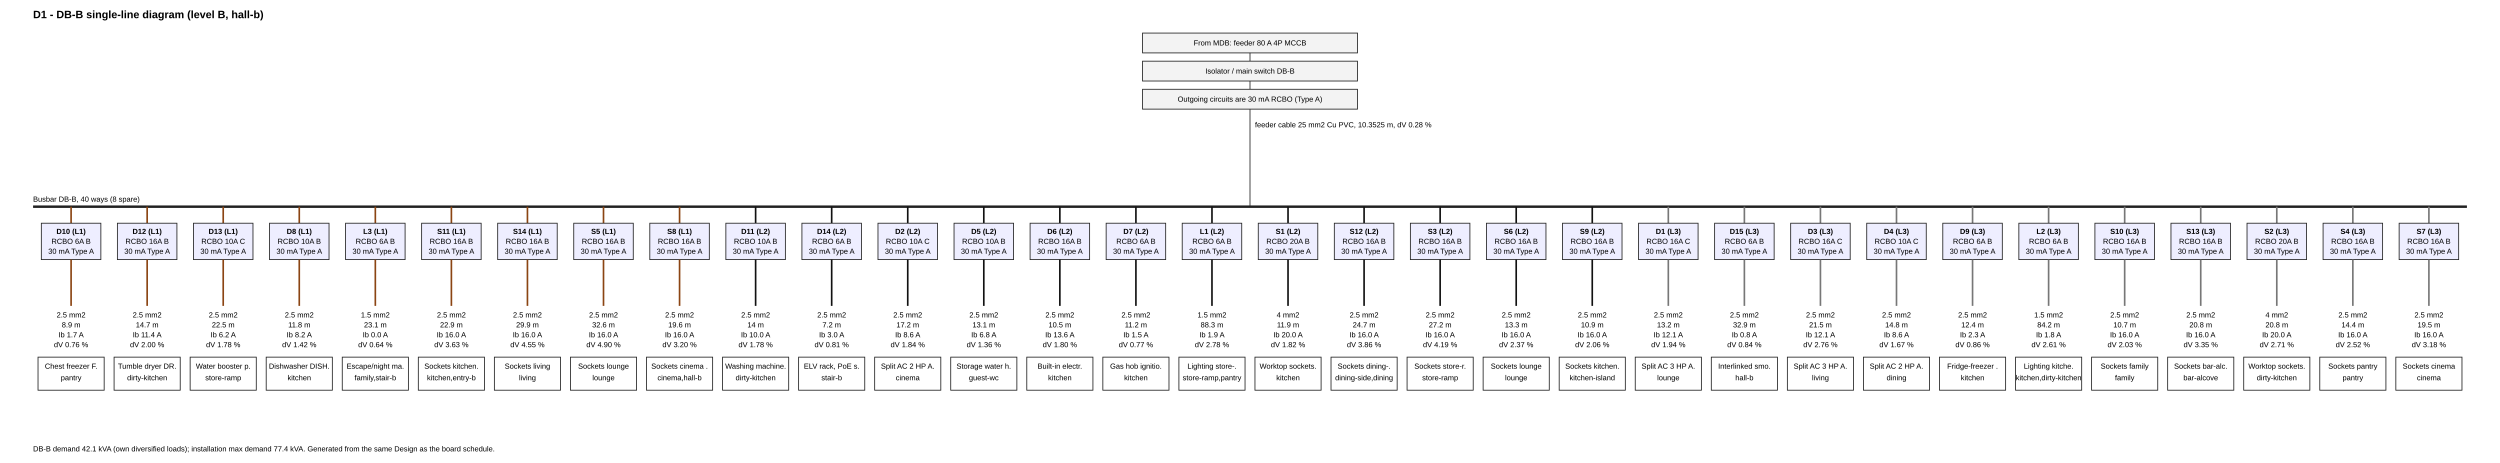
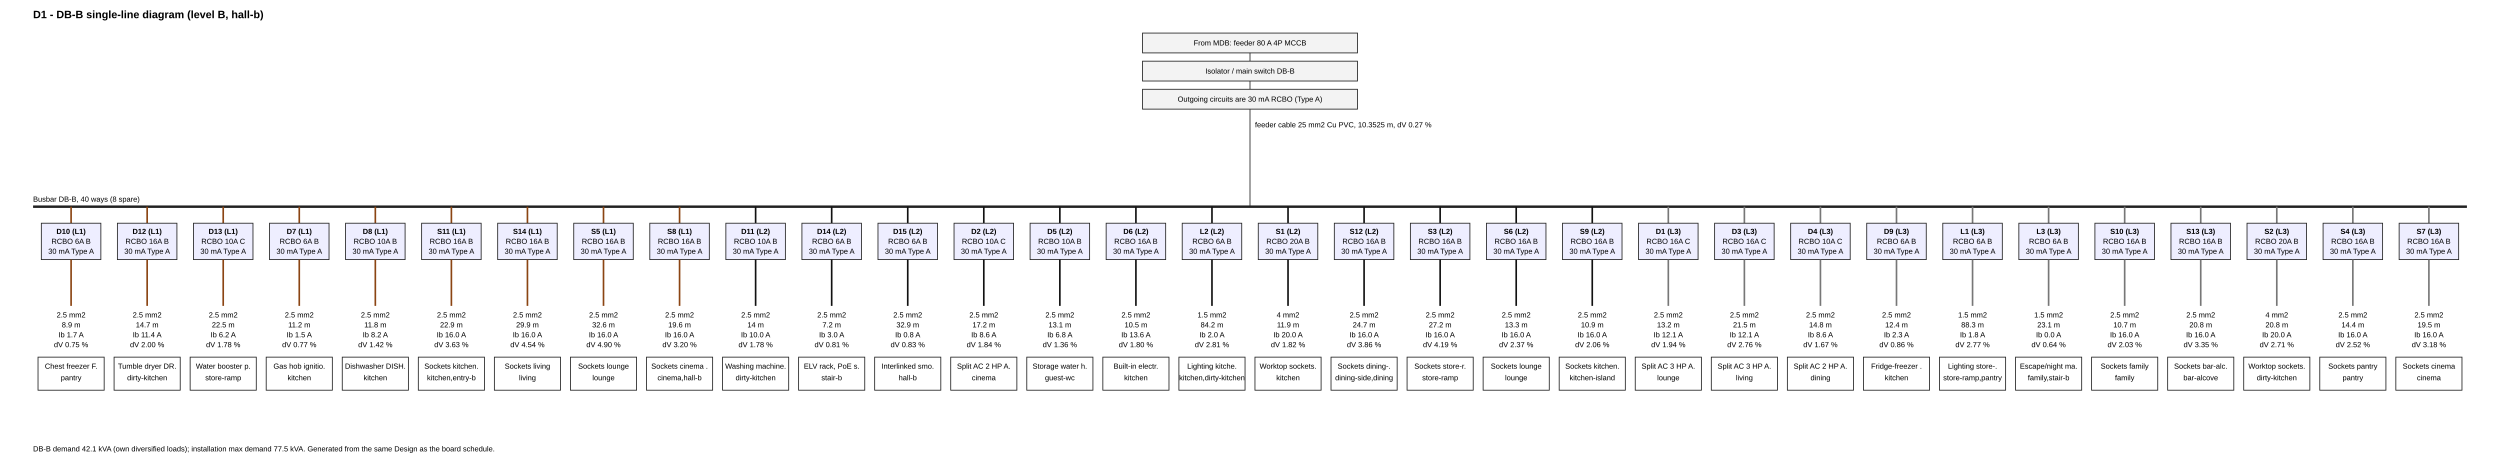
<svg xmlns="http://www.w3.org/2000/svg" width="3024" height="560" viewBox="0 0 3024 560" font-family="Arial,sans-serif" font-size="9">
  <rect width="3024" height="560" fill="#fff" />
  <text x="40" y="22" font-size="13" font-weight="bold">D1 - DB-B single-line diagram (level B, hall-b)</text>
  <rect x="1382" y="40" width="260" height="24" fill="#f3f3f3" stroke="#222" />
  <text x="1512" y="55" text-anchor="middle">From MDB: feeder 80 A 4P MCCB</text>
  <line x1="1512" y1="64" x2="1512" y2="74" stroke="#222" />
  <rect x="1382" y="74" width="260" height="24" fill="#f3f3f3" stroke="#222" />
  <text x="1512" y="89" text-anchor="middle">Isolator / main switch DB-B</text>
  <line x1="1512" y1="98" x2="1512" y2="108" stroke="#222" />
  <rect x="1382" y="108" width="260" height="24" fill="#f3f3f3" stroke="#222" />
  <text x="1512" y="123" text-anchor="middle">Outgoing circuits are 30 mA RCBO (Type A)</text>
  <line x1="1512" y1="132" x2="1512" y2="250" stroke="#222" />
-   <text x="1518" y="154">feeder cable 25 mm2 Cu PVC, 10.3525 m, dV 0.28 %</text>
+   <text x="1518" y="154">feeder cable 25 mm2 Cu PVC, 10.3525 m, dV 0.27 %</text>
  <line x1="40" y1="250" x2="2984" y2="250" stroke="#222" stroke-width="3" />
  <text x="40" y="244">Busbar DB-B, 40 ways (8 spare)</text>
  <g id="DB-B/D10">
    <line x1="86" y1="250" x2="86" y2="270" stroke="#8b4513" stroke-width="2" />
    <rect x="50" y="270" width="72" height="44" fill="#eef" stroke="#222" />
    <text x="86" y="283" text-anchor="middle" font-weight="bold">D10 (L1)</text>
    <text x="86" y="295" text-anchor="middle">RCBO 6A B</text>
    <text x="86" y="307" text-anchor="middle">30 mA Type A</text>
    <line x1="86" y1="314" x2="86" y2="370" stroke="#8b4513" stroke-width="2" />
    <text x="86" y="384" text-anchor="middle">2.5 mm2</text>
    <text x="86" y="396" text-anchor="middle">8.9 m</text>
    <text x="86" y="408" text-anchor="middle">Ib 1.7 A</text>
-     <text x="86" y="420" text-anchor="middle">dV 0.76 %</text>
+     <text x="86" y="420" text-anchor="middle">dV 0.75 %</text>
    <rect x="46" y="432" width="80" height="40" fill="#fff" stroke="#222" />
    <text x="86" y="446" text-anchor="middle">Chest freezer F.</text>
    <text x="86" y="460" text-anchor="middle">pantry</text>
  </g>
  <g id="DB-B/D12">
    <line x1="178" y1="250" x2="178" y2="270" stroke="#8b4513" stroke-width="2" />
    <rect x="142" y="270" width="72" height="44" fill="#eef" stroke="#222" />
    <text x="178" y="283" text-anchor="middle" font-weight="bold">D12 (L1)</text>
    <text x="178" y="295" text-anchor="middle">RCBO 16A B</text>
    <text x="178" y="307" text-anchor="middle">30 mA Type A</text>
    <line x1="178" y1="314" x2="178" y2="370" stroke="#8b4513" stroke-width="2" />
    <text x="178" y="384" text-anchor="middle">2.5 mm2</text>
    <text x="178" y="396" text-anchor="middle">14.7 m</text>
    <text x="178" y="408" text-anchor="middle">Ib 11.4 A</text>
    <text x="178" y="420" text-anchor="middle">dV 2.00 %</text>
    <rect x="138" y="432" width="80" height="40" fill="#fff" stroke="#222" />
    <text x="178" y="446" text-anchor="middle">Tumble dryer DR.</text>
    <text x="178" y="460" text-anchor="middle">dirty-kitchen</text>
  </g>
  <g id="DB-B/D13">
    <line x1="270" y1="250" x2="270" y2="270" stroke="#8b4513" stroke-width="2" />
    <rect x="234" y="270" width="72" height="44" fill="#eef" stroke="#222" />
    <text x="270" y="283" text-anchor="middle" font-weight="bold">D13 (L1)</text>
    <text x="270" y="295" text-anchor="middle">RCBO 10A C</text>
    <text x="270" y="307" text-anchor="middle">30 mA Type A</text>
    <line x1="270" y1="314" x2="270" y2="370" stroke="#8b4513" stroke-width="2" />
    <text x="270" y="384" text-anchor="middle">2.5 mm2</text>
    <text x="270" y="396" text-anchor="middle">22.5 m</text>
    <text x="270" y="408" text-anchor="middle">Ib 6.2 A</text>
    <text x="270" y="420" text-anchor="middle">dV 1.78 %</text>
    <rect x="230" y="432" width="80" height="40" fill="#fff" stroke="#222" />
    <text x="270" y="446" text-anchor="middle">Water booster p.</text>
    <text x="270" y="460" text-anchor="middle">store-ramp</text>
  </g>
-   <g id="DB-B/D8">
+   <g id="DB-B/D7">
    <line x1="362" y1="250" x2="362" y2="270" stroke="#8b4513" stroke-width="2" />
    <rect x="326" y="270" width="72" height="44" fill="#eef" stroke="#222" />
-     <text x="362" y="283" text-anchor="middle" font-weight="bold">D8 (L1)</text>
-     <text x="362" y="295" text-anchor="middle">RCBO 10A B</text>
+     <text x="362" y="283" text-anchor="middle" font-weight="bold">D7 (L1)</text>
+     <text x="362" y="295" text-anchor="middle">RCBO 6A B</text>
    <text x="362" y="307" text-anchor="middle">30 mA Type A</text>
    <line x1="362" y1="314" x2="362" y2="370" stroke="#8b4513" stroke-width="2" />
    <text x="362" y="384" text-anchor="middle">2.5 mm2</text>
-     <text x="362" y="396" text-anchor="middle">11.8 m</text>
-     <text x="362" y="408" text-anchor="middle">Ib 8.2 A</text>
-     <text x="362" y="420" text-anchor="middle">dV 1.42 %</text>
+     <text x="362" y="396" text-anchor="middle">11.2 m</text>
+     <text x="362" y="408" text-anchor="middle">Ib 1.5 A</text>
+     <text x="362" y="420" text-anchor="middle">dV 0.77 %</text>
    <rect x="322" y="432" width="80" height="40" fill="#fff" stroke="#222" />
-     <text x="362" y="446" text-anchor="middle">Dishwasher DISH.</text>
+     <text x="362" y="446" text-anchor="middle">Gas hob ignitio.</text>
    <text x="362" y="460" text-anchor="middle">kitchen</text>
  </g>
-   <g id="DB-B/L3">
+   <g id="DB-B/D8">
    <line x1="454" y1="250" x2="454" y2="270" stroke="#8b4513" stroke-width="2" />
    <rect x="418" y="270" width="72" height="44" fill="#eef" stroke="#222" />
-     <text x="454" y="283" text-anchor="middle" font-weight="bold">L3 (L1)</text>
-     <text x="454" y="295" text-anchor="middle">RCBO 6A B</text>
+     <text x="454" y="283" text-anchor="middle" font-weight="bold">D8 (L1)</text>
+     <text x="454" y="295" text-anchor="middle">RCBO 10A B</text>
    <text x="454" y="307" text-anchor="middle">30 mA Type A</text>
    <line x1="454" y1="314" x2="454" y2="370" stroke="#8b4513" stroke-width="2" />
-     <text x="454" y="384" text-anchor="middle">1.5 mm2</text>
-     <text x="454" y="396" text-anchor="middle">23.1 m</text>
-     <text x="454" y="408" text-anchor="middle">Ib 0.0 A</text>
-     <text x="454" y="420" text-anchor="middle">dV 0.64 %</text>
+     <text x="454" y="384" text-anchor="middle">2.5 mm2</text>
+     <text x="454" y="396" text-anchor="middle">11.8 m</text>
+     <text x="454" y="408" text-anchor="middle">Ib 8.2 A</text>
+     <text x="454" y="420" text-anchor="middle">dV 1.42 %</text>
    <rect x="414" y="432" width="80" height="40" fill="#fff" stroke="#222" />
-     <text x="454" y="446" text-anchor="middle">Escape/night ma.</text>
-     <text x="454" y="460" text-anchor="middle">family,stair-b</text>
+     <text x="454" y="446" text-anchor="middle">Dishwasher DISH.</text>
+     <text x="454" y="460" text-anchor="middle">kitchen</text>
  </g>
  <g id="DB-B/S11">
    <line x1="546" y1="250" x2="546" y2="270" stroke="#8b4513" stroke-width="2" />
    <rect x="510" y="270" width="72" height="44" fill="#eef" stroke="#222" />
    <text x="546" y="283" text-anchor="middle" font-weight="bold">S11 (L1)</text>
    <text x="546" y="295" text-anchor="middle">RCBO 16A B</text>
    <text x="546" y="307" text-anchor="middle">30 mA Type A</text>
    <line x1="546" y1="314" x2="546" y2="370" stroke="#8b4513" stroke-width="2" />
    <text x="546" y="384" text-anchor="middle">2.5 mm2</text>
    <text x="546" y="396" text-anchor="middle">22.9 m</text>
    <text x="546" y="408" text-anchor="middle">Ib 16.0 A</text>
    <text x="546" y="420" text-anchor="middle">dV 3.63 %</text>
    <rect x="506" y="432" width="80" height="40" fill="#fff" stroke="#222" />
    <text x="546" y="446" text-anchor="middle">Sockets kitchen.</text>
    <text x="546" y="460" text-anchor="middle">kitchen,entry-b</text>
  </g>
  <g id="DB-B/S14">
    <line x1="638" y1="250" x2="638" y2="270" stroke="#8b4513" stroke-width="2" />
    <rect x="602" y="270" width="72" height="44" fill="#eef" stroke="#222" />
    <text x="638" y="283" text-anchor="middle" font-weight="bold">S14 (L1)</text>
    <text x="638" y="295" text-anchor="middle">RCBO 16A B</text>
    <text x="638" y="307" text-anchor="middle">30 mA Type A</text>
    <line x1="638" y1="314" x2="638" y2="370" stroke="#8b4513" stroke-width="2" />
    <text x="638" y="384" text-anchor="middle">2.5 mm2</text>
    <text x="638" y="396" text-anchor="middle">29.9 m</text>
    <text x="638" y="408" text-anchor="middle">Ib 16.0 A</text>
-     <text x="638" y="420" text-anchor="middle">dV 4.55 %</text>
+     <text x="638" y="420" text-anchor="middle">dV 4.54 %</text>
    <rect x="598" y="432" width="80" height="40" fill="#fff" stroke="#222" />
    <text x="638" y="446" text-anchor="middle">Sockets living</text>
    <text x="638" y="460" text-anchor="middle">living</text>
  </g>
  <g id="DB-B/S5">
    <line x1="730" y1="250" x2="730" y2="270" stroke="#8b4513" stroke-width="2" />
    <rect x="694" y="270" width="72" height="44" fill="#eef" stroke="#222" />
    <text x="730" y="283" text-anchor="middle" font-weight="bold">S5 (L1)</text>
    <text x="730" y="295" text-anchor="middle">RCBO 16A B</text>
    <text x="730" y="307" text-anchor="middle">30 mA Type A</text>
    <line x1="730" y1="314" x2="730" y2="370" stroke="#8b4513" stroke-width="2" />
    <text x="730" y="384" text-anchor="middle">2.5 mm2</text>
    <text x="730" y="396" text-anchor="middle">32.6 m</text>
    <text x="730" y="408" text-anchor="middle">Ib 16.0 A</text>
    <text x="730" y="420" text-anchor="middle">dV 4.90 %</text>
    <rect x="690" y="432" width="80" height="40" fill="#fff" stroke="#222" />
    <text x="730" y="446" text-anchor="middle">Sockets lounge</text>
    <text x="730" y="460" text-anchor="middle">lounge</text>
  </g>
  <g id="DB-B/S8">
    <line x1="822" y1="250" x2="822" y2="270" stroke="#8b4513" stroke-width="2" />
    <rect x="786" y="270" width="72" height="44" fill="#eef" stroke="#222" />
    <text x="822" y="283" text-anchor="middle" font-weight="bold">S8 (L1)</text>
    <text x="822" y="295" text-anchor="middle">RCBO 16A B</text>
    <text x="822" y="307" text-anchor="middle">30 mA Type A</text>
    <line x1="822" y1="314" x2="822" y2="370" stroke="#8b4513" stroke-width="2" />
    <text x="822" y="384" text-anchor="middle">2.5 mm2</text>
    <text x="822" y="396" text-anchor="middle">19.6 m</text>
    <text x="822" y="408" text-anchor="middle">Ib 16.0 A</text>
    <text x="822" y="420" text-anchor="middle">dV 3.20 %</text>
    <rect x="782" y="432" width="80" height="40" fill="#fff" stroke="#222" />
    <text x="822" y="446" text-anchor="middle">Sockets cinema .</text>
    <text x="822" y="460" text-anchor="middle">cinema,hall-b</text>
  </g>
  <g id="DB-B/D11">
    <line x1="914" y1="250" x2="914" y2="270" stroke="#111" stroke-width="2" />
    <rect x="878" y="270" width="72" height="44" fill="#eef" stroke="#222" />
    <text x="914" y="283" text-anchor="middle" font-weight="bold">D11 (L2)</text>
    <text x="914" y="295" text-anchor="middle">RCBO 10A B</text>
    <text x="914" y="307" text-anchor="middle">30 mA Type A</text>
    <line x1="914" y1="314" x2="914" y2="370" stroke="#111" stroke-width="2" />
    <text x="914" y="384" text-anchor="middle">2.5 mm2</text>
    <text x="914" y="396" text-anchor="middle">14 m</text>
    <text x="914" y="408" text-anchor="middle">Ib 10.0 A</text>
    <text x="914" y="420" text-anchor="middle">dV 1.78 %</text>
    <rect x="874" y="432" width="80" height="40" fill="#fff" stroke="#222" />
    <text x="914" y="446" text-anchor="middle">Washing machine.</text>
    <text x="914" y="460" text-anchor="middle">dirty-kitchen</text>
  </g>
  <g id="DB-B/D14">
    <line x1="1006" y1="250" x2="1006" y2="270" stroke="#111" stroke-width="2" />
    <rect x="970" y="270" width="72" height="44" fill="#eef" stroke="#222" />
    <text x="1006" y="283" text-anchor="middle" font-weight="bold">D14 (L2)</text>
    <text x="1006" y="295" text-anchor="middle">RCBO 6A B</text>
    <text x="1006" y="307" text-anchor="middle">30 mA Type A</text>
    <line x1="1006" y1="314" x2="1006" y2="370" stroke="#111" stroke-width="2" />
    <text x="1006" y="384" text-anchor="middle">2.5 mm2</text>
    <text x="1006" y="396" text-anchor="middle">7.2 m</text>
    <text x="1006" y="408" text-anchor="middle">Ib 3.0 A</text>
    <text x="1006" y="420" text-anchor="middle">dV 0.81 %</text>
    <rect x="966" y="432" width="80" height="40" fill="#fff" stroke="#222" />
    <text x="1006" y="446" text-anchor="middle">ELV rack, PoE s.</text>
    <text x="1006" y="460" text-anchor="middle">stair-b</text>
  </g>
-   <g id="DB-B/D2">
+   <g id="DB-B/D15">
    <line x1="1098" y1="250" x2="1098" y2="270" stroke="#111" stroke-width="2" />
    <rect x="1062" y="270" width="72" height="44" fill="#eef" stroke="#222" />
-     <text x="1098" y="283" text-anchor="middle" font-weight="bold">D2 (L2)</text>
-     <text x="1098" y="295" text-anchor="middle">RCBO 10A C</text>
+     <text x="1098" y="283" text-anchor="middle" font-weight="bold">D15 (L2)</text>
+     <text x="1098" y="295" text-anchor="middle">RCBO 6A B</text>
    <text x="1098" y="307" text-anchor="middle">30 mA Type A</text>
    <line x1="1098" y1="314" x2="1098" y2="370" stroke="#111" stroke-width="2" />
    <text x="1098" y="384" text-anchor="middle">2.5 mm2</text>
-     <text x="1098" y="396" text-anchor="middle">17.2 m</text>
-     <text x="1098" y="408" text-anchor="middle">Ib 8.6 A</text>
-     <text x="1098" y="420" text-anchor="middle">dV 1.84 %</text>
+     <text x="1098" y="396" text-anchor="middle">32.9 m</text>
+     <text x="1098" y="408" text-anchor="middle">Ib 0.8 A</text>
+     <text x="1098" y="420" text-anchor="middle">dV 0.83 %</text>
    <rect x="1058" y="432" width="80" height="40" fill="#fff" stroke="#222" />
-     <text x="1098" y="446" text-anchor="middle">Split AC 2 HP A.</text>
-     <text x="1098" y="460" text-anchor="middle">cinema</text>
-   </g>
-   <g id="DB-B/D5">
+     <text x="1098" y="446" text-anchor="middle">Interlinked smo.</text>
+     <text x="1098" y="460" text-anchor="middle">hall-b</text>
+   </g>
+   <g id="DB-B/D2">
    <line x1="1190" y1="250" x2="1190" y2="270" stroke="#111" stroke-width="2" />
    <rect x="1154" y="270" width="72" height="44" fill="#eef" stroke="#222" />
-     <text x="1190" y="283" text-anchor="middle" font-weight="bold">D5 (L2)</text>
-     <text x="1190" y="295" text-anchor="middle">RCBO 10A B</text>
+     <text x="1190" y="283" text-anchor="middle" font-weight="bold">D2 (L2)</text>
+     <text x="1190" y="295" text-anchor="middle">RCBO 10A C</text>
    <text x="1190" y="307" text-anchor="middle">30 mA Type A</text>
    <line x1="1190" y1="314" x2="1190" y2="370" stroke="#111" stroke-width="2" />
    <text x="1190" y="384" text-anchor="middle">2.5 mm2</text>
-     <text x="1190" y="396" text-anchor="middle">13.1 m</text>
-     <text x="1190" y="408" text-anchor="middle">Ib 6.8 A</text>
-     <text x="1190" y="420" text-anchor="middle">dV 1.36 %</text>
+     <text x="1190" y="396" text-anchor="middle">17.2 m</text>
+     <text x="1190" y="408" text-anchor="middle">Ib 8.6 A</text>
+     <text x="1190" y="420" text-anchor="middle">dV 1.84 %</text>
    <rect x="1150" y="432" width="80" height="40" fill="#fff" stroke="#222" />
-     <text x="1190" y="446" text-anchor="middle">Storage water h.</text>
-     <text x="1190" y="460" text-anchor="middle">guest-wc</text>
-   </g>
-   <g id="DB-B/D6">
+     <text x="1190" y="446" text-anchor="middle">Split AC 2 HP A.</text>
+     <text x="1190" y="460" text-anchor="middle">cinema</text>
+   </g>
+   <g id="DB-B/D5">
    <line x1="1282" y1="250" x2="1282" y2="270" stroke="#111" stroke-width="2" />
    <rect x="1246" y="270" width="72" height="44" fill="#eef" stroke="#222" />
-     <text x="1282" y="283" text-anchor="middle" font-weight="bold">D6 (L2)</text>
-     <text x="1282" y="295" text-anchor="middle">RCBO 16A B</text>
+     <text x="1282" y="283" text-anchor="middle" font-weight="bold">D5 (L2)</text>
+     <text x="1282" y="295" text-anchor="middle">RCBO 10A B</text>
    <text x="1282" y="307" text-anchor="middle">30 mA Type A</text>
    <line x1="1282" y1="314" x2="1282" y2="370" stroke="#111" stroke-width="2" />
    <text x="1282" y="384" text-anchor="middle">2.5 mm2</text>
-     <text x="1282" y="396" text-anchor="middle">10.5 m</text>
-     <text x="1282" y="408" text-anchor="middle">Ib 13.6 A</text>
-     <text x="1282" y="420" text-anchor="middle">dV 1.80 %</text>
+     <text x="1282" y="396" text-anchor="middle">13.1 m</text>
+     <text x="1282" y="408" text-anchor="middle">Ib 6.8 A</text>
+     <text x="1282" y="420" text-anchor="middle">dV 1.36 %</text>
    <rect x="1242" y="432" width="80" height="40" fill="#fff" stroke="#222" />
-     <text x="1282" y="446" text-anchor="middle">Built-in electr.</text>
-     <text x="1282" y="460" text-anchor="middle">kitchen</text>
-   </g>
-   <g id="DB-B/D7">
+     <text x="1282" y="446" text-anchor="middle">Storage water h.</text>
+     <text x="1282" y="460" text-anchor="middle">guest-wc</text>
+   </g>
+   <g id="DB-B/D6">
    <line x1="1374" y1="250" x2="1374" y2="270" stroke="#111" stroke-width="2" />
    <rect x="1338" y="270" width="72" height="44" fill="#eef" stroke="#222" />
-     <text x="1374" y="283" text-anchor="middle" font-weight="bold">D7 (L2)</text>
-     <text x="1374" y="295" text-anchor="middle">RCBO 6A B</text>
+     <text x="1374" y="283" text-anchor="middle" font-weight="bold">D6 (L2)</text>
+     <text x="1374" y="295" text-anchor="middle">RCBO 16A B</text>
    <text x="1374" y="307" text-anchor="middle">30 mA Type A</text>
    <line x1="1374" y1="314" x2="1374" y2="370" stroke="#111" stroke-width="2" />
    <text x="1374" y="384" text-anchor="middle">2.5 mm2</text>
-     <text x="1374" y="396" text-anchor="middle">11.2 m</text>
-     <text x="1374" y="408" text-anchor="middle">Ib 1.5 A</text>
-     <text x="1374" y="420" text-anchor="middle">dV 0.77 %</text>
+     <text x="1374" y="396" text-anchor="middle">10.5 m</text>
+     <text x="1374" y="408" text-anchor="middle">Ib 13.6 A</text>
+     <text x="1374" y="420" text-anchor="middle">dV 1.80 %</text>
    <rect x="1334" y="432" width="80" height="40" fill="#fff" stroke="#222" />
-     <text x="1374" y="446" text-anchor="middle">Gas hob ignitio.</text>
+     <text x="1374" y="446" text-anchor="middle">Built-in electr.</text>
    <text x="1374" y="460" text-anchor="middle">kitchen</text>
  </g>
-   <g id="DB-B/L1">
+   <g id="DB-B/L2">
    <line x1="1466" y1="250" x2="1466" y2="270" stroke="#111" stroke-width="2" />
    <rect x="1430" y="270" width="72" height="44" fill="#eef" stroke="#222" />
-     <text x="1466" y="283" text-anchor="middle" font-weight="bold">L1 (L2)</text>
+     <text x="1466" y="283" text-anchor="middle" font-weight="bold">L2 (L2)</text>
    <text x="1466" y="295" text-anchor="middle">RCBO 6A B</text>
    <text x="1466" y="307" text-anchor="middle">30 mA Type A</text>
    <line x1="1466" y1="314" x2="1466" y2="370" stroke="#111" stroke-width="2" />
    <text x="1466" y="384" text-anchor="middle">1.5 mm2</text>
-     <text x="1466" y="396" text-anchor="middle">88.3 m</text>
-     <text x="1466" y="408" text-anchor="middle">Ib 1.9 A</text>
-     <text x="1466" y="420" text-anchor="middle">dV 2.78 %</text>
+     <text x="1466" y="396" text-anchor="middle">84.2 m</text>
+     <text x="1466" y="408" text-anchor="middle">Ib 2.0 A</text>
+     <text x="1466" y="420" text-anchor="middle">dV 2.81 %</text>
    <rect x="1426" y="432" width="80" height="40" fill="#fff" stroke="#222" />
-     <text x="1466" y="446" text-anchor="middle">Lighting store-.</text>
-     <text x="1466" y="460" text-anchor="middle">store-ramp,pantry</text>
+     <text x="1466" y="446" text-anchor="middle">Lighting kitche.</text>
+     <text x="1466" y="460" text-anchor="middle">kitchen,dirty-kitchen</text>
  </g>
  <g id="DB-B/S1">
    <line x1="1558" y1="250" x2="1558" y2="270" stroke="#111" stroke-width="2" />
    <rect x="1522" y="270" width="72" height="44" fill="#eef" stroke="#222" />
    <text x="1558" y="283" text-anchor="middle" font-weight="bold">S1 (L2)</text>
    <text x="1558" y="295" text-anchor="middle">RCBO 20A B</text>
    <text x="1558" y="307" text-anchor="middle">30 mA Type A</text>
    <line x1="1558" y1="314" x2="1558" y2="370" stroke="#111" stroke-width="2" />
    <text x="1558" y="384" text-anchor="middle">4 mm2</text>
    <text x="1558" y="396" text-anchor="middle">11.9 m</text>
    <text x="1558" y="408" text-anchor="middle">Ib 20.0 A</text>
    <text x="1558" y="420" text-anchor="middle">dV 1.82 %</text>
    <rect x="1518" y="432" width="80" height="40" fill="#fff" stroke="#222" />
    <text x="1558" y="446" text-anchor="middle">Worktop sockets.</text>
    <text x="1558" y="460" text-anchor="middle">kitchen</text>
  </g>
  <g id="DB-B/S12">
    <line x1="1650" y1="250" x2="1650" y2="270" stroke="#111" stroke-width="2" />
    <rect x="1614" y="270" width="72" height="44" fill="#eef" stroke="#222" />
    <text x="1650" y="283" text-anchor="middle" font-weight="bold">S12 (L2)</text>
    <text x="1650" y="295" text-anchor="middle">RCBO 16A B</text>
    <text x="1650" y="307" text-anchor="middle">30 mA Type A</text>
    <line x1="1650" y1="314" x2="1650" y2="370" stroke="#111" stroke-width="2" />
    <text x="1650" y="384" text-anchor="middle">2.5 mm2</text>
    <text x="1650" y="396" text-anchor="middle">24.7 m</text>
    <text x="1650" y="408" text-anchor="middle">Ib 16.0 A</text>
    <text x="1650" y="420" text-anchor="middle">dV 3.86 %</text>
    <rect x="1610" y="432" width="80" height="40" fill="#fff" stroke="#222" />
    <text x="1650" y="446" text-anchor="middle">Sockets dining-.</text>
    <text x="1650" y="460" text-anchor="middle">dining-side,dining</text>
  </g>
  <g id="DB-B/S3">
    <line x1="1742" y1="250" x2="1742" y2="270" stroke="#111" stroke-width="2" />
    <rect x="1706" y="270" width="72" height="44" fill="#eef" stroke="#222" />
    <text x="1742" y="283" text-anchor="middle" font-weight="bold">S3 (L2)</text>
    <text x="1742" y="295" text-anchor="middle">RCBO 16A B</text>
    <text x="1742" y="307" text-anchor="middle">30 mA Type A</text>
    <line x1="1742" y1="314" x2="1742" y2="370" stroke="#111" stroke-width="2" />
    <text x="1742" y="384" text-anchor="middle">2.5 mm2</text>
    <text x="1742" y="396" text-anchor="middle">27.2 m</text>
    <text x="1742" y="408" text-anchor="middle">Ib 16.0 A</text>
    <text x="1742" y="420" text-anchor="middle">dV 4.19 %</text>
    <rect x="1702" y="432" width="80" height="40" fill="#fff" stroke="#222" />
    <text x="1742" y="446" text-anchor="middle">Sockets store-r.</text>
    <text x="1742" y="460" text-anchor="middle">store-ramp</text>
  </g>
  <g id="DB-B/S6">
    <line x1="1834" y1="250" x2="1834" y2="270" stroke="#111" stroke-width="2" />
    <rect x="1798" y="270" width="72" height="44" fill="#eef" stroke="#222" />
    <text x="1834" y="283" text-anchor="middle" font-weight="bold">S6 (L2)</text>
    <text x="1834" y="295" text-anchor="middle">RCBO 16A B</text>
    <text x="1834" y="307" text-anchor="middle">30 mA Type A</text>
    <line x1="1834" y1="314" x2="1834" y2="370" stroke="#111" stroke-width="2" />
    <text x="1834" y="384" text-anchor="middle">2.5 mm2</text>
    <text x="1834" y="396" text-anchor="middle">13.3 m</text>
    <text x="1834" y="408" text-anchor="middle">Ib 16.0 A</text>
    <text x="1834" y="420" text-anchor="middle">dV 2.37 %</text>
    <rect x="1794" y="432" width="80" height="40" fill="#fff" stroke="#222" />
    <text x="1834" y="446" text-anchor="middle">Sockets lounge</text>
    <text x="1834" y="460" text-anchor="middle">lounge</text>
  </g>
  <g id="DB-B/S9">
    <line x1="1926" y1="250" x2="1926" y2="270" stroke="#111" stroke-width="2" />
    <rect x="1890" y="270" width="72" height="44" fill="#eef" stroke="#222" />
    <text x="1926" y="283" text-anchor="middle" font-weight="bold">S9 (L2)</text>
    <text x="1926" y="295" text-anchor="middle">RCBO 16A B</text>
    <text x="1926" y="307" text-anchor="middle">30 mA Type A</text>
    <line x1="1926" y1="314" x2="1926" y2="370" stroke="#111" stroke-width="2" />
    <text x="1926" y="384" text-anchor="middle">2.5 mm2</text>
    <text x="1926" y="396" text-anchor="middle">10.9 m</text>
    <text x="1926" y="408" text-anchor="middle">Ib 16.0 A</text>
    <text x="1926" y="420" text-anchor="middle">dV 2.06 %</text>
    <rect x="1886" y="432" width="80" height="40" fill="#fff" stroke="#222" />
    <text x="1926" y="446" text-anchor="middle">Sockets kitchen.</text>
    <text x="1926" y="460" text-anchor="middle">kitchen-island</text>
  </g>
  <g id="DB-B/D1">
    <line x1="2018" y1="250" x2="2018" y2="270" stroke="#777" stroke-width="2" />
    <rect x="1982" y="270" width="72" height="44" fill="#eef" stroke="#222" />
    <text x="2018" y="283" text-anchor="middle" font-weight="bold">D1 (L3)</text>
    <text x="2018" y="295" text-anchor="middle">RCBO 16A C</text>
    <text x="2018" y="307" text-anchor="middle">30 mA Type A</text>
    <line x1="2018" y1="314" x2="2018" y2="370" stroke="#777" stroke-width="2" />
    <text x="2018" y="384" text-anchor="middle">2.5 mm2</text>
    <text x="2018" y="396" text-anchor="middle">13.2 m</text>
    <text x="2018" y="408" text-anchor="middle">Ib 12.1 A</text>
    <text x="2018" y="420" text-anchor="middle">dV 1.94 %</text>
    <rect x="1978" y="432" width="80" height="40" fill="#fff" stroke="#222" />
    <text x="2018" y="446" text-anchor="middle">Split AC 3 HP A.</text>
    <text x="2018" y="460" text-anchor="middle">lounge</text>
  </g>
-   <g id="DB-B/D15">
+   <g id="DB-B/D3">
    <line x1="2110" y1="250" x2="2110" y2="270" stroke="#777" stroke-width="2" />
    <rect x="2074" y="270" width="72" height="44" fill="#eef" stroke="#222" />
-     <text x="2110" y="283" text-anchor="middle" font-weight="bold">D15 (L3)</text>
-     <text x="2110" y="295" text-anchor="middle">RCBO 6A B</text>
+     <text x="2110" y="283" text-anchor="middle" font-weight="bold">D3 (L3)</text>
+     <text x="2110" y="295" text-anchor="middle">RCBO 16A C</text>
    <text x="2110" y="307" text-anchor="middle">30 mA Type A</text>
    <line x1="2110" y1="314" x2="2110" y2="370" stroke="#777" stroke-width="2" />
    <text x="2110" y="384" text-anchor="middle">2.5 mm2</text>
-     <text x="2110" y="396" text-anchor="middle">32.9 m</text>
-     <text x="2110" y="408" text-anchor="middle">Ib 0.8 A</text>
-     <text x="2110" y="420" text-anchor="middle">dV 0.84 %</text>
+     <text x="2110" y="396" text-anchor="middle">21.5 m</text>
+     <text x="2110" y="408" text-anchor="middle">Ib 12.1 A</text>
+     <text x="2110" y="420" text-anchor="middle">dV 2.76 %</text>
    <rect x="2070" y="432" width="80" height="40" fill="#fff" stroke="#222" />
-     <text x="2110" y="446" text-anchor="middle">Interlinked smo.</text>
-     <text x="2110" y="460" text-anchor="middle">hall-b</text>
-   </g>
-   <g id="DB-B/D3">
+     <text x="2110" y="446" text-anchor="middle">Split AC 3 HP A.</text>
+     <text x="2110" y="460" text-anchor="middle">living</text>
+   </g>
+   <g id="DB-B/D4">
    <line x1="2202" y1="250" x2="2202" y2="270" stroke="#777" stroke-width="2" />
    <rect x="2166" y="270" width="72" height="44" fill="#eef" stroke="#222" />
-     <text x="2202" y="283" text-anchor="middle" font-weight="bold">D3 (L3)</text>
-     <text x="2202" y="295" text-anchor="middle">RCBO 16A C</text>
+     <text x="2202" y="283" text-anchor="middle" font-weight="bold">D4 (L3)</text>
+     <text x="2202" y="295" text-anchor="middle">RCBO 10A C</text>
    <text x="2202" y="307" text-anchor="middle">30 mA Type A</text>
    <line x1="2202" y1="314" x2="2202" y2="370" stroke="#777" stroke-width="2" />
    <text x="2202" y="384" text-anchor="middle">2.5 mm2</text>
-     <text x="2202" y="396" text-anchor="middle">21.5 m</text>
-     <text x="2202" y="408" text-anchor="middle">Ib 12.1 A</text>
-     <text x="2202" y="420" text-anchor="middle">dV 2.76 %</text>
+     <text x="2202" y="396" text-anchor="middle">14.8 m</text>
+     <text x="2202" y="408" text-anchor="middle">Ib 8.6 A</text>
+     <text x="2202" y="420" text-anchor="middle">dV 1.67 %</text>
    <rect x="2162" y="432" width="80" height="40" fill="#fff" stroke="#222" />
-     <text x="2202" y="446" text-anchor="middle">Split AC 3 HP A.</text>
-     <text x="2202" y="460" text-anchor="middle">living</text>
-   </g>
-   <g id="DB-B/D4">
+     <text x="2202" y="446" text-anchor="middle">Split AC 2 HP A.</text>
+     <text x="2202" y="460" text-anchor="middle">dining</text>
+   </g>
+   <g id="DB-B/D9">
    <line x1="2294" y1="250" x2="2294" y2="270" stroke="#777" stroke-width="2" />
    <rect x="2258" y="270" width="72" height="44" fill="#eef" stroke="#222" />
-     <text x="2294" y="283" text-anchor="middle" font-weight="bold">D4 (L3)</text>
-     <text x="2294" y="295" text-anchor="middle">RCBO 10A C</text>
+     <text x="2294" y="283" text-anchor="middle" font-weight="bold">D9 (L3)</text>
+     <text x="2294" y="295" text-anchor="middle">RCBO 6A B</text>
    <text x="2294" y="307" text-anchor="middle">30 mA Type A</text>
    <line x1="2294" y1="314" x2="2294" y2="370" stroke="#777" stroke-width="2" />
    <text x="2294" y="384" text-anchor="middle">2.5 mm2</text>
-     <text x="2294" y="396" text-anchor="middle">14.8 m</text>
-     <text x="2294" y="408" text-anchor="middle">Ib 8.6 A</text>
-     <text x="2294" y="420" text-anchor="middle">dV 1.67 %</text>
+     <text x="2294" y="396" text-anchor="middle">12.4 m</text>
+     <text x="2294" y="408" text-anchor="middle">Ib 2.3 A</text>
+     <text x="2294" y="420" text-anchor="middle">dV 0.86 %</text>
    <rect x="2254" y="432" width="80" height="40" fill="#fff" stroke="#222" />
-     <text x="2294" y="446" text-anchor="middle">Split AC 2 HP A.</text>
-     <text x="2294" y="460" text-anchor="middle">dining</text>
-   </g>
-   <g id="DB-B/D9">
+     <text x="2294" y="446" text-anchor="middle">Fridge-freezer .</text>
+     <text x="2294" y="460" text-anchor="middle">kitchen</text>
+   </g>
+   <g id="DB-B/L1">
    <line x1="2386" y1="250" x2="2386" y2="270" stroke="#777" stroke-width="2" />
    <rect x="2350" y="270" width="72" height="44" fill="#eef" stroke="#222" />
-     <text x="2386" y="283" text-anchor="middle" font-weight="bold">D9 (L3)</text>
+     <text x="2386" y="283" text-anchor="middle" font-weight="bold">L1 (L3)</text>
    <text x="2386" y="295" text-anchor="middle">RCBO 6A B</text>
    <text x="2386" y="307" text-anchor="middle">30 mA Type A</text>
    <line x1="2386" y1="314" x2="2386" y2="370" stroke="#777" stroke-width="2" />
-     <text x="2386" y="384" text-anchor="middle">2.5 mm2</text>
-     <text x="2386" y="396" text-anchor="middle">12.4 m</text>
-     <text x="2386" y="408" text-anchor="middle">Ib 2.3 A</text>
-     <text x="2386" y="420" text-anchor="middle">dV 0.86 %</text>
+     <text x="2386" y="384" text-anchor="middle">1.5 mm2</text>
+     <text x="2386" y="396" text-anchor="middle">88.3 m</text>
+     <text x="2386" y="408" text-anchor="middle">Ib 1.8 A</text>
+     <text x="2386" y="420" text-anchor="middle">dV 2.77 %</text>
    <rect x="2346" y="432" width="80" height="40" fill="#fff" stroke="#222" />
-     <text x="2386" y="446" text-anchor="middle">Fridge-freezer .</text>
-     <text x="2386" y="460" text-anchor="middle">kitchen</text>
-   </g>
-   <g id="DB-B/L2">
+     <text x="2386" y="446" text-anchor="middle">Lighting store-.</text>
+     <text x="2386" y="460" text-anchor="middle">store-ramp,pantry</text>
+   </g>
+   <g id="DB-B/L3">
    <line x1="2478" y1="250" x2="2478" y2="270" stroke="#777" stroke-width="2" />
    <rect x="2442" y="270" width="72" height="44" fill="#eef" stroke="#222" />
-     <text x="2478" y="283" text-anchor="middle" font-weight="bold">L2 (L3)</text>
+     <text x="2478" y="283" text-anchor="middle" font-weight="bold">L3 (L3)</text>
    <text x="2478" y="295" text-anchor="middle">RCBO 6A B</text>
    <text x="2478" y="307" text-anchor="middle">30 mA Type A</text>
    <line x1="2478" y1="314" x2="2478" y2="370" stroke="#777" stroke-width="2" />
    <text x="2478" y="384" text-anchor="middle">1.5 mm2</text>
-     <text x="2478" y="396" text-anchor="middle">84.2 m</text>
-     <text x="2478" y="408" text-anchor="middle">Ib 1.8 A</text>
-     <text x="2478" y="420" text-anchor="middle">dV 2.61 %</text>
+     <text x="2478" y="396" text-anchor="middle">23.1 m</text>
+     <text x="2478" y="408" text-anchor="middle">Ib 0.0 A</text>
+     <text x="2478" y="420" text-anchor="middle">dV 0.64 %</text>
    <rect x="2438" y="432" width="80" height="40" fill="#fff" stroke="#222" />
-     <text x="2478" y="446" text-anchor="middle">Lighting kitche.</text>
-     <text x="2478" y="460" text-anchor="middle">kitchen,dirty-kitchen</text>
+     <text x="2478" y="446" text-anchor="middle">Escape/night ma.</text>
+     <text x="2478" y="460" text-anchor="middle">family,stair-b</text>
  </g>
  <g id="DB-B/S10">
    <line x1="2570" y1="250" x2="2570" y2="270" stroke="#777" stroke-width="2" />
    <rect x="2534" y="270" width="72" height="44" fill="#eef" stroke="#222" />
    <text x="2570" y="283" text-anchor="middle" font-weight="bold">S10 (L3)</text>
    <text x="2570" y="295" text-anchor="middle">RCBO 16A B</text>
    <text x="2570" y="307" text-anchor="middle">30 mA Type A</text>
    <line x1="2570" y1="314" x2="2570" y2="370" stroke="#777" stroke-width="2" />
    <text x="2570" y="384" text-anchor="middle">2.5 mm2</text>
    <text x="2570" y="396" text-anchor="middle">10.7 m</text>
    <text x="2570" y="408" text-anchor="middle">Ib 16.0 A</text>
    <text x="2570" y="420" text-anchor="middle">dV 2.03 %</text>
    <rect x="2530" y="432" width="80" height="40" fill="#fff" stroke="#222" />
    <text x="2570" y="446" text-anchor="middle">Sockets family</text>
    <text x="2570" y="460" text-anchor="middle">family</text>
  </g>
  <g id="DB-B/S13">
    <line x1="2662" y1="250" x2="2662" y2="270" stroke="#777" stroke-width="2" />
    <rect x="2626" y="270" width="72" height="44" fill="#eef" stroke="#222" />
    <text x="2662" y="283" text-anchor="middle" font-weight="bold">S13 (L3)</text>
    <text x="2662" y="295" text-anchor="middle">RCBO 16A B</text>
    <text x="2662" y="307" text-anchor="middle">30 mA Type A</text>
    <line x1="2662" y1="314" x2="2662" y2="370" stroke="#777" stroke-width="2" />
    <text x="2662" y="384" text-anchor="middle">2.5 mm2</text>
    <text x="2662" y="396" text-anchor="middle">20.8 m</text>
    <text x="2662" y="408" text-anchor="middle">Ib 16.0 A</text>
    <text x="2662" y="420" text-anchor="middle">dV 3.35 %</text>
    <rect x="2622" y="432" width="80" height="40" fill="#fff" stroke="#222" />
    <text x="2662" y="446" text-anchor="middle">Sockets bar-alc.</text>
    <text x="2662" y="460" text-anchor="middle">bar-alcove</text>
  </g>
  <g id="DB-B/S2">
    <line x1="2754" y1="250" x2="2754" y2="270" stroke="#777" stroke-width="2" />
    <rect x="2718" y="270" width="72" height="44" fill="#eef" stroke="#222" />
    <text x="2754" y="283" text-anchor="middle" font-weight="bold">S2 (L3)</text>
    <text x="2754" y="295" text-anchor="middle">RCBO 20A B</text>
    <text x="2754" y="307" text-anchor="middle">30 mA Type A</text>
    <line x1="2754" y1="314" x2="2754" y2="370" stroke="#777" stroke-width="2" />
    <text x="2754" y="384" text-anchor="middle">4 mm2</text>
    <text x="2754" y="396" text-anchor="middle">20.8 m</text>
    <text x="2754" y="408" text-anchor="middle">Ib 20.0 A</text>
    <text x="2754" y="420" text-anchor="middle">dV 2.71 %</text>
    <rect x="2714" y="432" width="80" height="40" fill="#fff" stroke="#222" />
    <text x="2754" y="446" text-anchor="middle">Worktop sockets.</text>
    <text x="2754" y="460" text-anchor="middle">dirty-kitchen</text>
  </g>
  <g id="DB-B/S4">
    <line x1="2846" y1="250" x2="2846" y2="270" stroke="#777" stroke-width="2" />
    <rect x="2810" y="270" width="72" height="44" fill="#eef" stroke="#222" />
    <text x="2846" y="283" text-anchor="middle" font-weight="bold">S4 (L3)</text>
    <text x="2846" y="295" text-anchor="middle">RCBO 16A B</text>
    <text x="2846" y="307" text-anchor="middle">30 mA Type A</text>
    <line x1="2846" y1="314" x2="2846" y2="370" stroke="#777" stroke-width="2" />
    <text x="2846" y="384" text-anchor="middle">2.5 mm2</text>
    <text x="2846" y="396" text-anchor="middle">14.4 m</text>
    <text x="2846" y="408" text-anchor="middle">Ib 16.0 A</text>
    <text x="2846" y="420" text-anchor="middle">dV 2.52 %</text>
    <rect x="2806" y="432" width="80" height="40" fill="#fff" stroke="#222" />
    <text x="2846" y="446" text-anchor="middle">Sockets pantry</text>
    <text x="2846" y="460" text-anchor="middle">pantry</text>
  </g>
  <g id="DB-B/S7">
    <line x1="2938" y1="250" x2="2938" y2="270" stroke="#777" stroke-width="2" />
    <rect x="2902" y="270" width="72" height="44" fill="#eef" stroke="#222" />
    <text x="2938" y="283" text-anchor="middle" font-weight="bold">S7 (L3)</text>
    <text x="2938" y="295" text-anchor="middle">RCBO 16A B</text>
    <text x="2938" y="307" text-anchor="middle">30 mA Type A</text>
    <line x1="2938" y1="314" x2="2938" y2="370" stroke="#777" stroke-width="2" />
    <text x="2938" y="384" text-anchor="middle">2.5 mm2</text>
    <text x="2938" y="396" text-anchor="middle">19.5 m</text>
    <text x="2938" y="408" text-anchor="middle">Ib 16.0 A</text>
    <text x="2938" y="420" text-anchor="middle">dV 3.18 %</text>
    <rect x="2898" y="432" width="80" height="40" fill="#fff" stroke="#222" />
    <text x="2938" y="446" text-anchor="middle">Sockets cinema</text>
    <text x="2938" y="460" text-anchor="middle">cinema</text>
  </g>
-   <text x="40" y="546">DB-B demand 42.1 kVA (own diversified loads); installation max demand 77.4 kVA. Generated from the same Design as the board schedule.</text>
+   <text x="40" y="546">DB-B demand 42.1 kVA (own diversified loads); installation max demand 77.5 kVA. Generated from the same Design as the board schedule.</text>
</svg>
